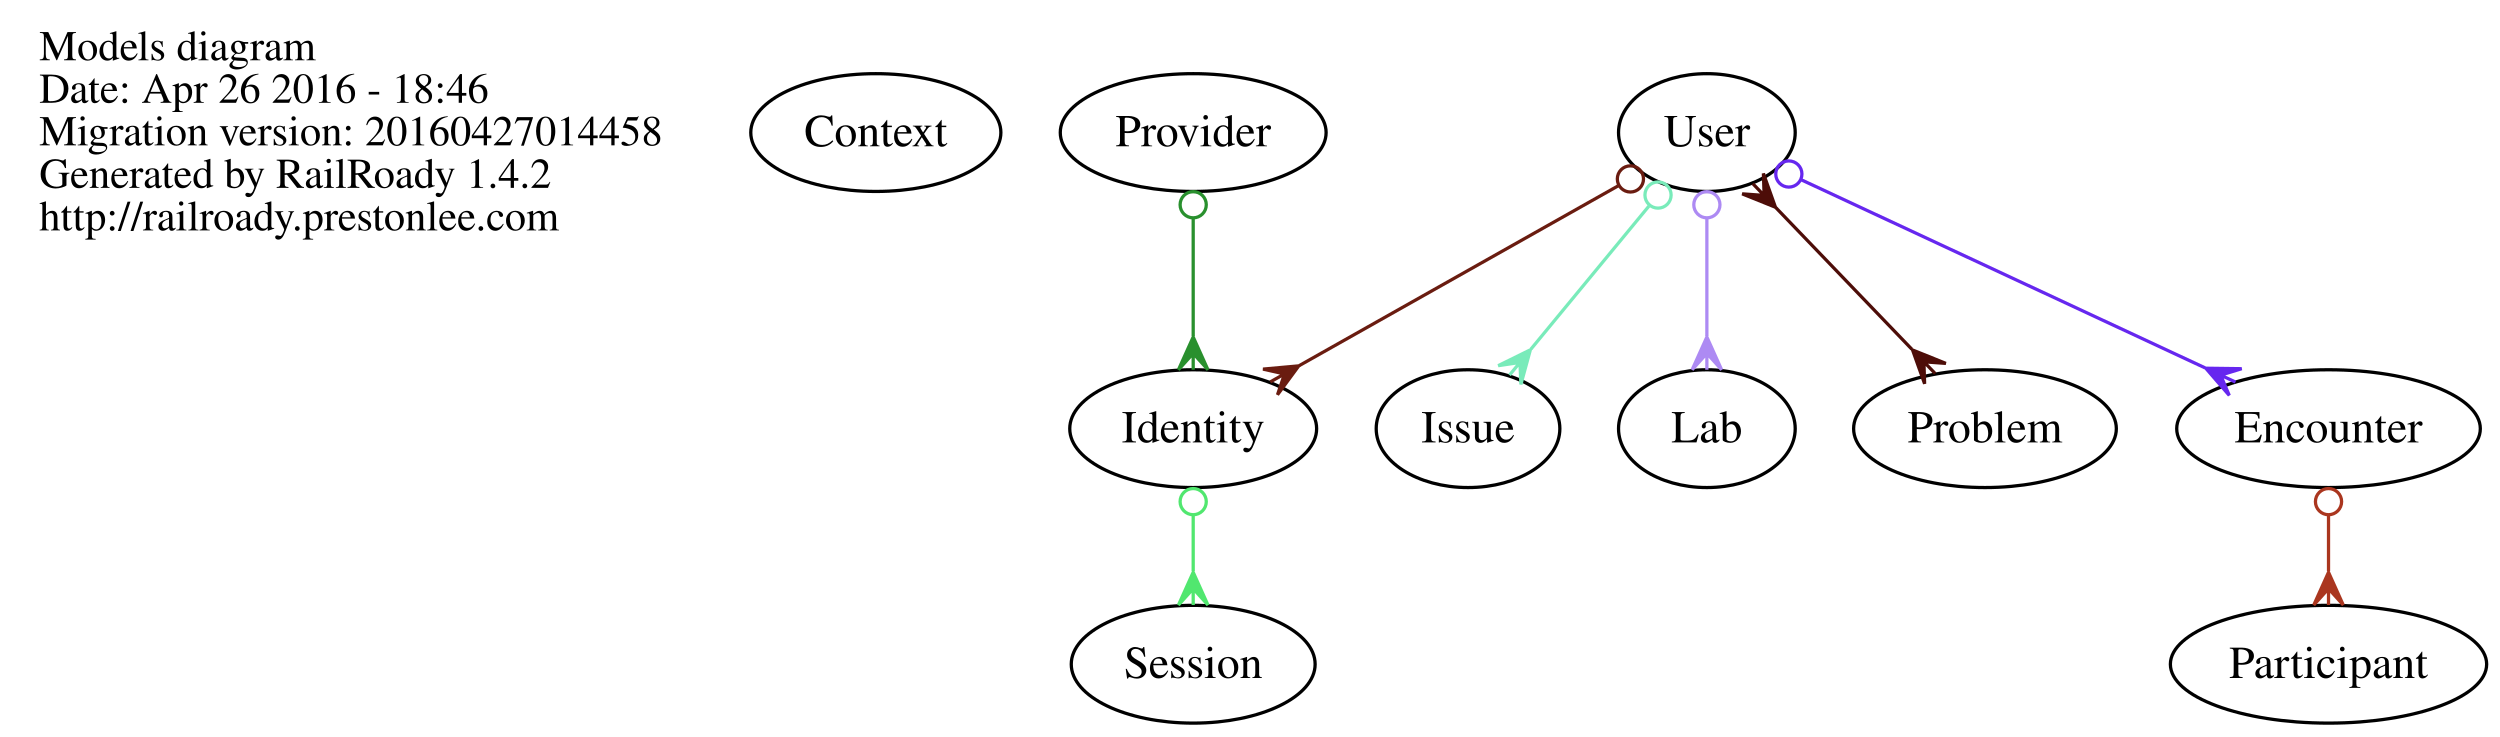
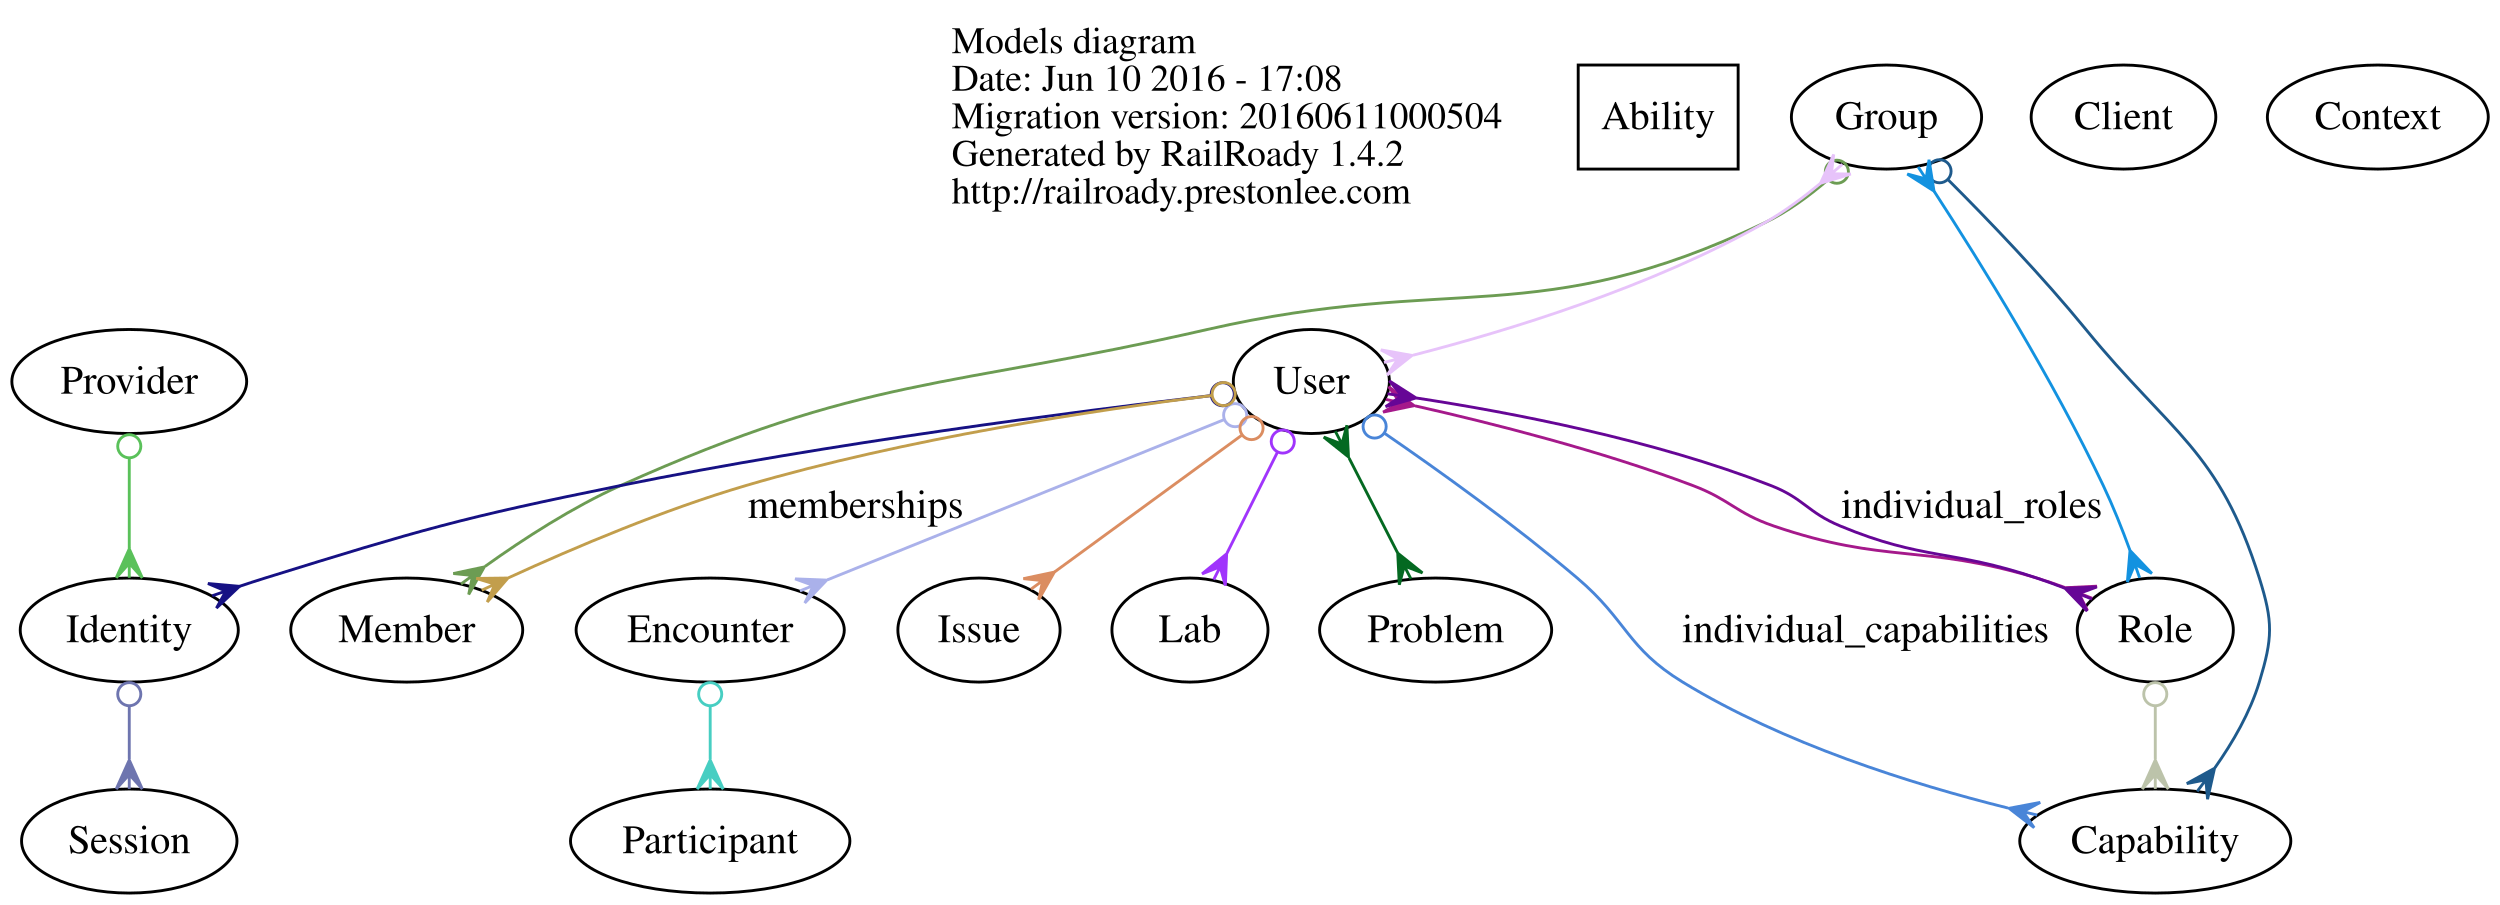
- <svg xmlns="http://www.w3.org/2000/svg" width="764pt" height="225pt" viewBox="0.00 0.00 764.10 225.00">
-   <g id="graph0" class="graph" transform="scale(1 1) rotate(0) translate(4 221)">
-     <polygon fill="none" stroke="none" points="-4,4 -4,-221 760.105,-221 760.105,4 -4,4" />
+ <svg xmlns="http://www.w3.org/2000/svg" width="865pt" height="313pt" viewBox="0.00 0.00 864.67 313.00">
+   <g id="graph0" class="graph" transform="scale(1 1) rotate(0) translate(4 309)">
+     <polygon fill="none" stroke="none" points="-4,4 -4,-309 860.672,-309 860.672,4 -4,4" />
    <g id="node1" class="node">
-       <text text-anchor="start" x="8" y="-202.6" font-family="Times,serif" font-size="13.00">Models diagram</text>
-       <text text-anchor="start" x="8" y="-189.6" font-family="Times,serif" font-size="13.00">Date: Apr 26 2016 - 18:46</text>
-       <text text-anchor="start" x="8" y="-176.6" font-family="Times,serif" font-size="13.00">Migration version: 20160427014458</text>
-       <text text-anchor="start" x="8" y="-163.6" font-family="Times,serif" font-size="13.00">Generated by RailRoady 1.4.2</text>
-       <text text-anchor="start" x="8" y="-150.6" font-family="Times,serif" font-size="13.00">http://railroady.prestonlee.com</text>
+       <text text-anchor="start" x="325.113" y="-290.6" font-family="Times,serif" font-size="13.00">Models diagram</text>
+       <text text-anchor="start" x="325.113" y="-277.6" font-family="Times,serif" font-size="13.00">Date: Jun 10 2016 - 17:08</text>
+       <text text-anchor="start" x="325.113" y="-264.6" font-family="Times,serif" font-size="13.00">Migration version: 20160611000504</text>
+       <text text-anchor="start" x="325.113" y="-251.6" font-family="Times,serif" font-size="13.00">Generated by RailRoady 1.4.2</text>
+       <text text-anchor="start" x="325.113" y="-238.6" font-family="Times,serif" font-size="13.00">http://railroady.prestonlee.com</text>
    </g>
    <g id="node2" class="node">
-       <ellipse fill="none" stroke="black" cx="263.688" cy="-180.5" rx="38.22" ry="18" />
-       <text text-anchor="middle" x="263.688" y="-176.3" font-family="Times,serif" font-size="14.00">Context</text>
+       <polygon fill="none" stroke="black" points="597.232,-286.5 541.892,-286.5 541.892,-250.5 597.232,-250.5 597.232,-286.5" />
+       <text text-anchor="middle" x="569.562" y="-264.3" font-family="Times,serif" font-size="14.00">Ability</text>
    </g>
    <g id="node3" class="node">
-       <ellipse fill="none" stroke="black" cx="707.688" cy="-90" rx="46.396" ry="18" />
-       <text text-anchor="middle" x="707.688" y="-85.8" font-family="Times,serif" font-size="14.00">Encounter</text>
+       <ellipse fill="none" stroke="black" cx="741.562" cy="-18" rx="46.898" ry="18" />
+       <text text-anchor="middle" x="741.562" y="-13.8" font-family="Times,serif" font-size="14.00">Capability</text>
+     </g>
+     <g id="node4" class="node">
+       <ellipse fill="none" stroke="black" cx="730.562" cy="-268.5" rx="31.948" ry="18" />
+       <text text-anchor="middle" x="730.562" y="-264.3" font-family="Times,serif" font-size="14.00">Client</text>
+     </g>
+     <g id="node5" class="node">
+       <ellipse fill="none" stroke="black" cx="818.562" cy="-268.5" rx="38.22" ry="18" />
+       <text text-anchor="middle" x="818.562" y="-264.3" font-family="Times,serif" font-size="14.00">Context</text>
+     </g>
+     <g id="node6" class="node">
+       <ellipse fill="none" stroke="black" cx="241.562" cy="-91" rx="46.396" ry="18" />
+       <text text-anchor="middle" x="241.562" y="-86.8" font-family="Times,serif" font-size="14.00">Encounter</text>
+     </g>
+     <g id="node12" class="node">
+       <ellipse fill="none" stroke="black" cx="241.562" cy="-18" rx="48.334" ry="18" />
+       <text text-anchor="middle" x="241.562" y="-13.8" font-family="Times,serif" font-size="14.00">Participant</text>
+     </g>
+     <g id="edge1" class="edge">
+       <path fill="none" stroke="#47cec2" d="M241.562,-64.791C241.562,-58.832 241.562,-52.45 241.562,-46.399" />
+       <ellipse fill="none" stroke="#47cec2" cx="241.562" cy="-68.813" rx="4" ry="4" />
+       <polygon fill="#47cec2" stroke="#47cec2" points="241.562,-46.029 246.062,-36.029 241.562,-41.029 241.562,-36.029 241.562,-36.029 241.562,-36.029 241.562,-41.029 237.062,-36.029 241.562,-46.029 241.562,-46.029" />
    </g>
    <g id="node7" class="node">
-       <ellipse fill="none" stroke="black" cx="707.688" cy="-18" rx="48.334" ry="18" />
-       <text text-anchor="middle" x="707.688" y="-13.8" font-family="Times,serif" font-size="14.00">Participant</text>
+       <ellipse fill="none" stroke="black" cx="648.562" cy="-268.5" rx="32.908" ry="18" />
+       <text text-anchor="middle" x="648.562" y="-264.3" font-family="Times,serif" font-size="14.00">Group</text>
    </g>
-     <g id="edge1" class="edge">
-       <path fill="none" stroke="#aa361f" d="M707.688,-63.64C707.688,-58.063 707.688,-52.132 707.688,-46.476" />
-       <ellipse fill="none" stroke="#aa361f" cx="707.688" cy="-67.697" rx="4" ry="4" />
-       <polygon fill="#aa361f" stroke="#aa361f" points="707.688,-46.104 712.188,-36.104 707.688,-41.104 707.688,-36.104 707.688,-36.104 707.688,-36.104 707.688,-41.104 703.188,-36.104 707.688,-46.104 707.688,-46.104" />
+     <g id="edge4" class="edge">
+       <path fill="none" stroke="#1e5a8c" d="M669.823,-246.863C683.937,-232.762 702.558,-213.369 717.562,-195 747.045,-158.906 763.586,-153.46 777.562,-109 782.361,-93.736 782.199,-88.314 777.562,-73 774.379,-62.486 768.398,-52.147 762.213,-43.376" />
+       <ellipse fill="none" stroke="#1e5a8c" cx="666.913" cy="-249.748" rx="4" ry="4" />
+       <polygon fill="#1e5a8c" stroke="#1e5a8c" points="762.062,-43.175 759.654,-32.476 759.059,-39.177 756.056,-35.179 756.056,-35.179 756.056,-35.179 759.059,-39.177 752.458,-37.882 762.062,-43.175 762.062,-43.175" />
    </g>
-     <g id="node4" class="node">
-       <ellipse fill="none" stroke="black" cx="360.688" cy="-90" rx="37.727" ry="18" />
-       <text text-anchor="middle" x="360.688" y="-85.8" font-family="Times,serif" font-size="14.00">Identity</text>
+     <g id="node11" class="node">
+       <ellipse fill="none" stroke="black" cx="136.562" cy="-91" rx="40.132" ry="18" />
+       <text text-anchor="middle" x="136.562" y="-86.8" font-family="Times,serif" font-size="14.00">Member</text>
+     </g>
+     <g id="edge2" class="edge">
+       <path fill="none" stroke="#6c9c53" d="M628.266,-246.749C621.809,-241.19 614.316,-235.703 606.562,-232 527.75,-194.359 498.707,-214.461 413.562,-195 322.55,-174.198 295.715,-179.276 210.562,-141 194.076,-133.59 177.161,-122.682 163.672,-113.038" />
+       <ellipse fill="none" stroke="#6c9c53" cx="631.387" cy="-249.581" rx="4" ry="4" />
+       <polygon fill="#6c9c53" stroke="#6c9c53" points="163.407,-112.844 158.001,-103.303 159.374,-109.888 155.341,-106.933 155.341,-106.933 155.341,-106.933 159.374,-109.888 152.681,-110.562 163.407,-112.844 163.407,-112.844" />
+     </g>
+     <g id="node17" class="node">
+       <ellipse fill="none" stroke="black" cx="449.562" cy="-177" rx="27" ry="18" />
+       <text text-anchor="middle" x="449.562" y="-172.8" font-family="Times,serif" font-size="14.00">User</text>
+     </g>
+     <g id="edge3" class="edge">
+       <path fill="none" stroke="#e7c3fa" d="M625.666,-245.536C619.755,-240.623 613.183,-235.76 606.562,-232 567.436,-209.779 517.648,-194.579 484.75,-186.1" />
+       <polygon fill="#e7c3fa" stroke="#e7c3fa" points="625.727,-245.59 630.298,-255.557 629.493,-248.879 633.258,-252.168 633.258,-252.168 633.258,-252.168 629.493,-248.879 636.219,-248.779 625.727,-245.59 625.727,-245.59" />
+       <polygon fill="#e7c3fa" stroke="#e7c3fa" points="484.398,-186.012 475.79,-179.217 479.548,-184.797 474.697,-183.583 474.697,-183.583 474.697,-183.583 479.548,-184.797 473.604,-187.948 484.398,-186.012 484.398,-186.012" />
+     </g>
+     <g id="node8" class="node">
+       <ellipse fill="none" stroke="black" cx="40.562" cy="-91" rx="37.727" ry="18" />
+       <text text-anchor="middle" x="40.562" y="-86.8" font-family="Times,serif" font-size="14.00">Identity</text>
+     </g>
+     <g id="node16" class="node">
+       <ellipse fill="none" stroke="black" cx="40.562" cy="-18" rx="37.268" ry="18" />
+       <text text-anchor="middle" x="40.562" y="-13.8" font-family="Times,serif" font-size="14.00">Session</text>
+     </g>
+     <g id="edge5" class="edge">
+       <path fill="none" stroke="#6e75af" d="M40.562,-64.791C40.562,-58.832 40.562,-52.45 40.562,-46.399" />
+       <ellipse fill="none" stroke="#6e75af" cx="40.562" cy="-68.813" rx="4" ry="4" />
+       <polygon fill="#6e75af" stroke="#6e75af" points="40.562,-46.029 45.062,-36.029 40.562,-41.029 40.562,-36.029 40.562,-36.029 40.562,-36.029 40.562,-41.029 36.062,-36.029 40.562,-46.029 40.562,-46.029" />
+     </g>
+     <g id="node9" class="node">
+       <ellipse fill="none" stroke="black" cx="334.562" cy="-91" rx="28.065" ry="18" />
+       <text text-anchor="middle" x="334.562" y="-86.8" font-family="Times,serif" font-size="14.00">Issue</text>
    </g>
    <g id="node10" class="node">
-       <ellipse fill="none" stroke="black" cx="360.688" cy="-18" rx="37.268" ry="18" />
-       <text text-anchor="middle" x="360.688" y="-13.8" font-family="Times,serif" font-size="14.00">Session</text>
+       <ellipse fill="none" stroke="black" cx="407.562" cy="-91" rx="27" ry="18" />
+       <text text-anchor="middle" x="407.562" y="-86.8" font-family="Times,serif" font-size="14.00">Lab</text>
    </g>
-     <g id="edge2" class="edge">
-       <path fill="none" stroke="#51e76f" d="M360.688,-63.64C360.688,-58.063 360.688,-52.132 360.688,-46.476" />
-       <ellipse fill="none" stroke="#51e76f" cx="360.688" cy="-67.697" rx="4" ry="4" />
-       <polygon fill="#51e76f" stroke="#51e76f" points="360.688,-46.104 365.188,-36.104 360.688,-41.104 360.688,-36.104 360.688,-36.104 360.688,-36.104 360.688,-41.104 356.188,-36.104 360.688,-46.104 360.688,-46.104" />
+     <g id="node13" class="node">
+       <ellipse fill="none" stroke="black" cx="492.562" cy="-91" rx="40.149" ry="18" />
+       <text text-anchor="middle" x="492.562" y="-86.8" font-family="Times,serif" font-size="14.00">Problem</text>
    </g>
-     <g id="node5" class="node">
-       <ellipse fill="none" stroke="black" cx="444.688" cy="-90" rx="28.065" ry="18" />
-       <text text-anchor="middle" x="444.688" y="-85.8" font-family="Times,serif" font-size="14.00">Issue</text>
+     <g id="node14" class="node">
+       <ellipse fill="none" stroke="black" cx="40.562" cy="-177" rx="40.625" ry="18" />
+       <text text-anchor="middle" x="40.562" y="-172.8" font-family="Times,serif" font-size="14.00">Provider</text>
    </g>
-     <g id="node6" class="node">
-       <ellipse fill="none" stroke="black" cx="517.688" cy="-90" rx="27" ry="18" />
-       <text text-anchor="middle" x="517.688" y="-85.8" font-family="Times,serif" font-size="14.00">Lab</text>
+     <g id="edge6" class="edge">
+       <path fill="none" stroke="#5ac15a" d="M40.562,-150.257C40.562,-140.441 40.562,-129.226 40.562,-119.273" />
+       <ellipse fill="none" stroke="#5ac15a" cx="40.562" cy="-154.595" rx="4" ry="4" />
+       <polygon fill="#5ac15a" stroke="#5ac15a" points="40.562,-119.095 45.062,-109.095 40.562,-114.095 40.562,-109.095 40.562,-109.095 40.562,-109.095 40.562,-114.095 36.062,-109.095 40.562,-119.095 40.562,-119.095" />
    </g>
-     <g id="node8" class="node">
-       <ellipse fill="none" stroke="black" cx="602.688" cy="-90" rx="40.149" ry="18" />
-       <text text-anchor="middle" x="602.688" y="-85.8" font-family="Times,serif" font-size="14.00">Problem</text>
-     </g>
-     <g id="node9" class="node">
-       <ellipse fill="none" stroke="black" cx="360.688" cy="-180.5" rx="40.625" ry="18" />
-       <text text-anchor="middle" x="360.688" y="-176.3" font-family="Times,serif" font-size="14.00">Provider</text>
-     </g>
-     <g id="edge3" class="edge">
-       <path fill="none" stroke="#29902e" d="M360.688,-154.189C360.688,-142.971 360.688,-129.752 360.688,-118.311" />
-       <ellipse fill="none" stroke="#29902e" cx="360.688" cy="-158.436" rx="4" ry="4" />
-       <polygon fill="#29902e" stroke="#29902e" points="360.688,-118.011 365.188,-108.011 360.688,-113.011 360.688,-108.011 360.688,-108.011 360.688,-108.011 360.688,-113.011 356.188,-108.011 360.688,-118.011 360.688,-118.011" />
-     </g>
-     <g id="node11" class="node">
-       <ellipse fill="none" stroke="black" cx="517.688" cy="-180.5" rx="27" ry="18" />
-       <text text-anchor="middle" x="517.688" y="-176.3" font-family="Times,serif" font-size="14.00">User</text>
+     <g id="node15" class="node">
+       <ellipse fill="none" stroke="black" cx="741.562" cy="-91" rx="27" ry="18" />
+       <text text-anchor="middle" x="741.562" y="-86.8" font-family="Times,serif" font-size="14.00">Role</text>
    </g>
    <g id="edge7" class="edge">
-       <path fill="none" stroke="#6627ef" d="M546.378,-166.137C579.351,-150.778 633.587,-125.515 669.957,-108.575" />
-       <ellipse fill="none" stroke="#6627ef" cx="542.74" cy="-167.831" rx="4" ry="4" />
-       <polygon fill="#6627ef" stroke="#6627ef" points="670.186,-108.468 681.151,-108.325 674.718,-106.357 679.251,-104.246 679.251,-104.246 679.251,-104.246 674.718,-106.357 677.351,-100.166 670.186,-108.468 670.186,-108.468" />
+       <path fill="none" stroke="#bcc3aa" d="M741.562,-64.791C741.562,-58.832 741.562,-52.45 741.562,-46.399" />
+       <ellipse fill="none" stroke="#bcc3aa" cx="741.562" cy="-68.813" rx="4" ry="4" />
+       <polygon fill="#bcc3aa" stroke="#bcc3aa" points="741.562,-46.029 746.062,-36.029 741.562,-41.029 741.562,-36.029 741.562,-36.029 741.562,-36.029 741.562,-41.029 737.062,-36.029 741.562,-46.029 741.562,-46.029" />
    </g>
-     <g id="edge4" class="edge">
-       <path fill="none" stroke="#6a1c10" d="M490.585,-164.223C463.52,-148.966 421.911,-125.511 393.11,-109.276" />
-       <ellipse fill="none" stroke="#6a1c10" cx="494.319" cy="-166.327" rx="4" ry="4" />
-       <polygon fill="#6a1c10" stroke="#6a1c10" points="392.955,-109.189 386.454,-100.358 388.6,-106.734 384.244,-104.279 384.244,-104.279 384.244,-104.279 388.6,-106.734 382.034,-108.199 392.955,-109.189 392.955,-109.189" />
-     </g>
-     <g id="edge5" class="edge">
-       <path fill="none" stroke="#79ebba" d="M499.966,-158.016C489.063,-144.798 475.088,-127.855 463.918,-114.313" />
-       <ellipse fill="none" stroke="#79ebba" cx="502.759" cy="-161.401" rx="4" ry="4" />
-       <polygon fill="#79ebba" stroke="#79ebba" points="463.741,-114.098 460.849,-103.52 460.559,-110.241 457.377,-106.384 457.377,-106.384 457.377,-106.384 460.559,-110.241 453.906,-109.247 463.741,-114.098 463.741,-114.098" />
-     </g>
-     <g id="edge6" class="edge">
-       <path fill="none" stroke="#ad8af3" d="M517.688,-154.189C517.688,-142.971 517.688,-129.752 517.688,-118.311" />
-       <ellipse fill="none" stroke="#ad8af3" cx="517.688" cy="-158.436" rx="4" ry="4" />
-       <polygon fill="#ad8af3" stroke="#ad8af3" points="517.688,-118.011 522.188,-108.011 517.688,-113.011 517.688,-108.011 517.688,-108.011 517.688,-108.011 517.688,-113.011 513.188,-108.011 517.688,-118.011 517.688,-118.011" />
+     <g id="edge9" class="edge">
+       <path fill="none" stroke="#1392e0" d="M732.775,-118.654C730.082,-126.007 726.932,-133.909 723.562,-141 706.093,-177.763 681.296,-217.796 665.072,-242.769" />
+       <polygon fill="#1392e0" stroke="#1392e0" points="732.82,-118.527 740.387,-110.591 734.482,-113.811 736.143,-109.095 736.143,-109.095 736.143,-109.095 734.482,-113.811 731.899,-107.6 732.82,-118.527 732.82,-118.527" />
+       <polygon fill="#1392e0" stroke="#1392e0" points="664.993,-242.89 655.749,-248.788 662.253,-247.072 659.513,-251.255 659.513,-251.255 659.513,-251.255 662.253,-247.072 663.277,-253.721 664.993,-242.89 664.993,-242.89" />
    </g>
    <g id="edge8" class="edge">
-       <path fill="none" stroke="#4d0d08" d="M538.704,-157.618C551.35,-144.452 567.439,-127.7 580.319,-114.289" />
-       <polygon fill="#4d0d08" stroke="#4d0d08" points="538.651,-157.674 528.478,-161.769 535.187,-161.28 531.724,-164.886 531.724,-164.886 531.724,-164.886 535.187,-161.28 534.969,-168.003 538.651,-157.674 538.651,-157.674" />
-       <polygon fill="#4d0d08" stroke="#4d0d08" points="580.555,-114.044 590.728,-109.949 584.019,-110.438 587.482,-106.832 587.482,-106.832 587.482,-106.832 584.019,-110.438 584.237,-103.714 580.555,-114.044 580.555,-114.044" />
+       <path fill="none" stroke="#a5198b" d="M710.23,-105.727C706.996,-106.922 703.733,-108.039 700.562,-109 661.105,-120.954 648.573,-113.661 609.562,-127 596.397,-131.501 594.577,-136.08 581.562,-141 549.846,-152.99 512.37,-162.506 485.468,-168.571" />
+       <polygon fill="#a5198b" stroke="#a5198b" points="710.419,-105.653 721.372,-106.179 715.072,-103.822 719.725,-101.992 719.725,-101.992 719.725,-101.992 715.072,-103.822 718.078,-97.804 710.419,-105.653 710.419,-105.653" />
+       <polygon fill="#a5198b" stroke="#a5198b" points="485.118,-168.649 474.383,-166.407 480.235,-169.725 475.352,-170.802 475.352,-170.802 475.352,-170.802 480.235,-169.725 476.321,-175.196 485.118,-168.649 485.118,-168.649" />
+     </g>
+     <g id="edge11" class="edge">
+       <path fill="none" stroke="#4985d8" d="M474.771,-159.16C493.701,-146.157 519.968,-127.342 541.562,-109 558.923,-94.254 558.607,-84.884 578.038,-73 612.825,-51.725 656.961,-37.791 690.61,-29.416" />
+       <ellipse fill="none" stroke="#4985d8" cx="471.455" cy="-161.422" rx="4" ry="4" />
+       <polygon fill="#4985d8" stroke="#4985d8" points="690.971,-29.329 701.746,-31.368 695.833,-28.161 700.694,-26.993 700.694,-26.993 700.694,-26.993 695.833,-28.161 699.643,-22.617 690.971,-29.329 690.971,-29.329" />
+       <text text-anchor="middle" x="641.325" y="-86.8" font-family="Times,serif" font-size="14.00">individual_capabilities</text>
+     </g>
+     <g id="edge16" class="edge">
+       <path fill="none" stroke="#aab1ea" d="M419.479,-163.851C383.306,-149.243 322.442,-124.663 282.138,-108.386" />
+       <ellipse fill="none" stroke="#aab1ea" cx="423.198" cy="-165.353" rx="4" ry="4" />
+       <polygon fill="#aab1ea" stroke="#aab1ea" points="281.886,-108.285 274.298,-100.367 277.25,-106.412 272.613,-104.54 272.613,-104.54 272.613,-104.54 277.25,-106.412 270.928,-108.712 281.886,-108.285 281.886,-108.285" />
+     </g>
+     <g id="edge13" class="edge">
+       <path fill="none" stroke="#161184" d="M414.896,-172.127C368.215,-166.639 282.678,-155.616 210.562,-141 155.202,-129.78 141.513,-125.736 87.562,-109 84.672,-108.103 81.697,-107.136 78.714,-106.133" />
+       <ellipse fill="none" stroke="#161184" cx="418.9" cy="-172.593" rx="4" ry="4" />
+       <polygon fill="#161184" stroke="#161184" points="78.701,-106.128 70.726,-98.602 73.977,-104.491 69.253,-102.854 69.253,-102.854 69.253,-102.854 73.977,-104.491 67.779,-107.105 78.701,-106.128 78.701,-106.128" />
+     </g>
+     <g id="edge14" class="edge">
+       <path fill="none" stroke="#db8d61" d="M425.404,-158.354C406.46,-144.516 380.138,-125.29 360.702,-111.093" />
+       <ellipse fill="none" stroke="#db8d61" cx="428.866" cy="-160.883" rx="4" ry="4" />
+       <polygon fill="#db8d61" stroke="#db8d61" points="360.648,-111.054 355.227,-101.521 356.61,-108.105 352.573,-105.155 352.573,-105.155 352.573,-105.155 356.61,-108.105 349.918,-108.789 360.648,-111.054 360.648,-111.054" />
+     </g>
+     <g id="edge15" class="edge">
+       <path fill="none" stroke="#a034fc" d="M437.772,-152.419C432.35,-141.576 425.907,-128.69 420.367,-117.609" />
+       <ellipse fill="none" stroke="#a034fc" cx="439.675" cy="-156.226" rx="4" ry="4" />
+       <polygon fill="#a034fc" stroke="#a034fc" points="420.251,-117.377 419.804,-106.42 418.015,-112.905 415.779,-108.433 415.779,-108.433 415.779,-108.433 418.015,-112.905 411.754,-110.445 420.251,-117.377 420.251,-117.377" />
+     </g>
+     <g id="edge10" class="edge">
+       <path fill="none" stroke="#c29e4c" d="M415.187,-172.161C375.697,-167.223 309.226,-157.285 253.907,-141 225.554,-132.654 194.765,-119.636 171.841,-109.116" />
+       <ellipse fill="none" stroke="#c29e4c" cx="419.22" cy="-172.654" rx="4" ry="4" />
+       <polygon fill="#c29e4c" stroke="#c29e4c" points="171.594,-109.001 164.427,-100.701 167.061,-106.891 162.528,-104.781 162.528,-104.781 162.528,-104.781 167.061,-106.891 160.629,-108.861 171.594,-109.001 171.594,-109.001" />
+       <text text-anchor="middle" x="291.89" y="-129.8" font-family="Times,serif" font-size="14.00">memberships</text>
+     </g>
+     <g id="edge17" class="edge">
+       <path fill="none" stroke="#046921" d="M462.608,-150.515C467.922,-140.134 474.056,-128.153 479.383,-117.745" />
+       <polygon fill="#046921" stroke="#046921" points="462.41,-150.902 453.848,-157.753 460.132,-155.353 457.853,-159.804 457.853,-159.804 457.853,-159.804 460.132,-155.353 461.859,-161.854 462.41,-150.902 462.41,-150.902" />
+       <polygon fill="#046921" stroke="#046921" points="479.446,-117.623 488.008,-110.772 481.724,-113.172 484.003,-108.721 484.003,-108.721 484.003,-108.721 481.724,-113.172 479.997,-106.671 479.446,-117.623 479.446,-117.623" />
+     </g>
+     <g id="edge12" class="edge">
+       <path fill="none" stroke="#660696" d="M485.958,-171.284C518.809,-166.263 568.055,-156.816 608.562,-141 620.07,-136.507 621.165,-131.735 632.576,-127 661.446,-115.02 670.951,-119.009 700.562,-109 703.701,-107.939 706.943,-106.755 710.163,-105.519" />
+       <polygon fill="#660696" stroke="#660696" points="485.794,-171.308 475.247,-168.309 480.847,-172.034 475.9,-172.761 475.9,-172.761 475.9,-172.761 480.847,-172.034 476.554,-177.213 485.794,-171.308 485.794,-171.308" />
+       <polygon fill="#660696" stroke="#660696" points="710.356,-105.442 721.312,-105.904 714.998,-103.584 719.64,-101.726 719.64,-101.726 719.64,-101.726 714.998,-103.584 717.968,-97.548 710.356,-105.442 710.356,-105.442" />
+       <text text-anchor="middle" x="678.056" y="-129.8" font-family="Times,serif" font-size="14.00">individual_roles</text>
    </g>
  </g>
</svg>
